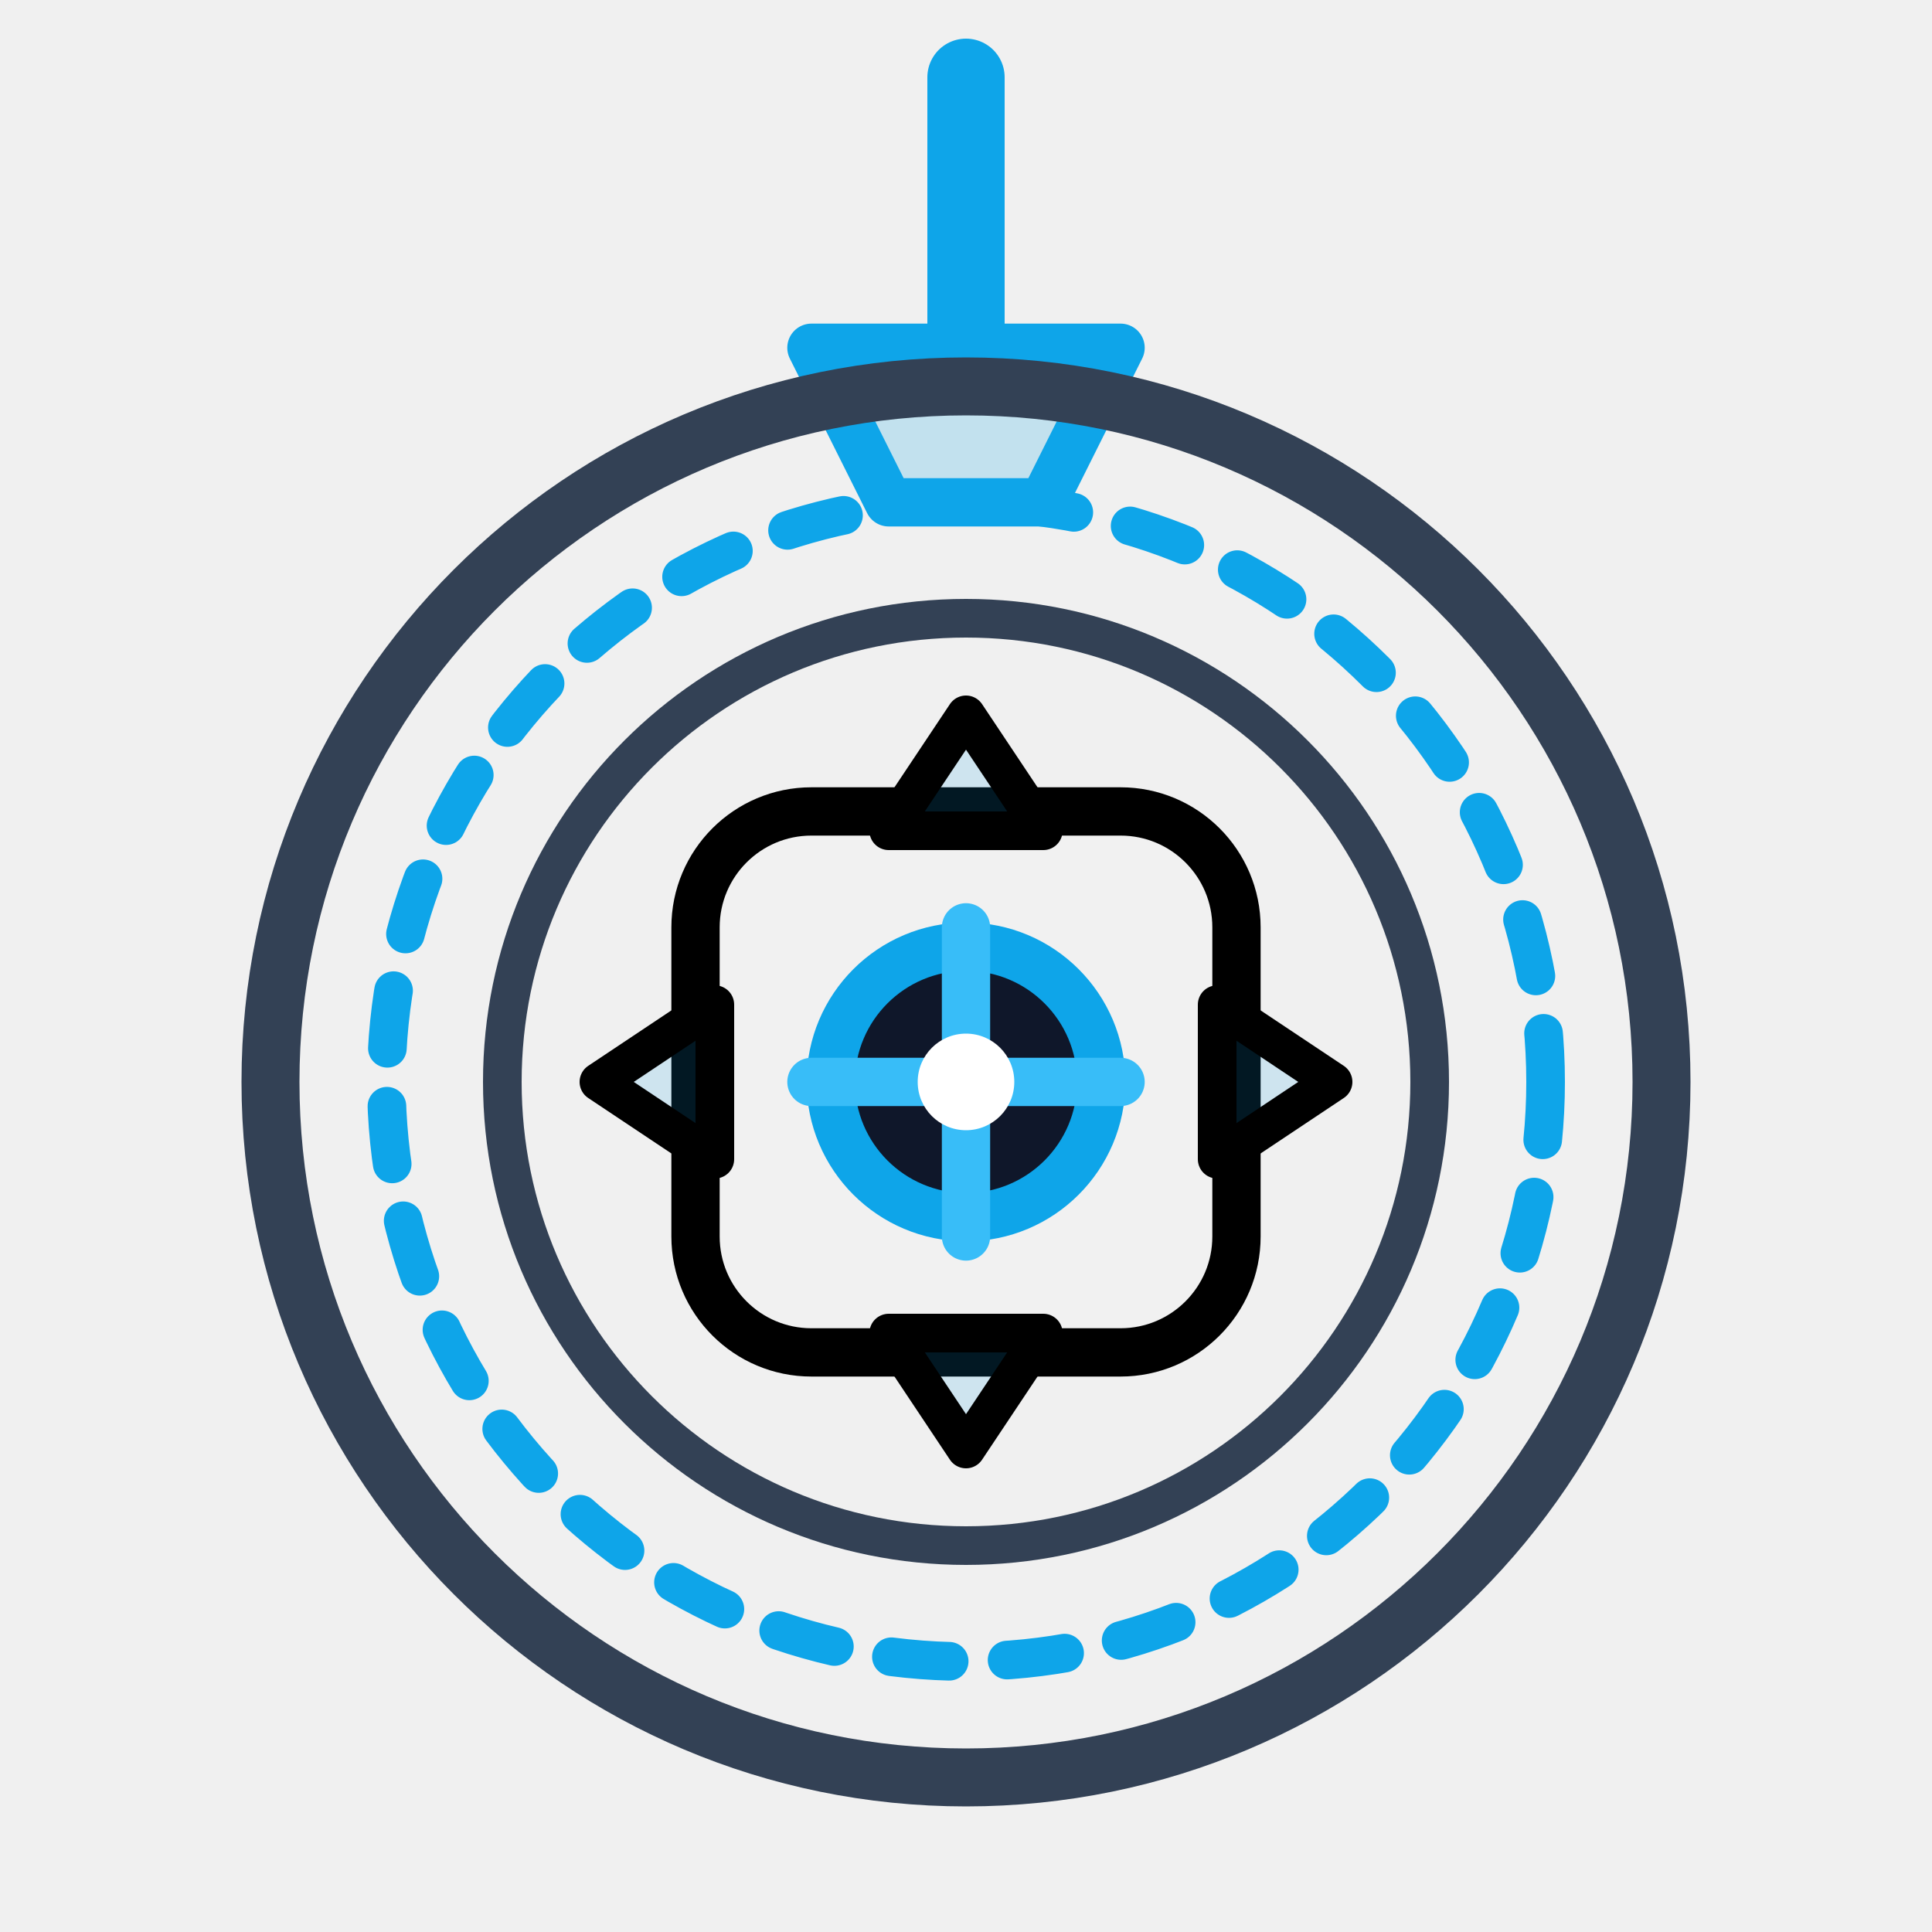
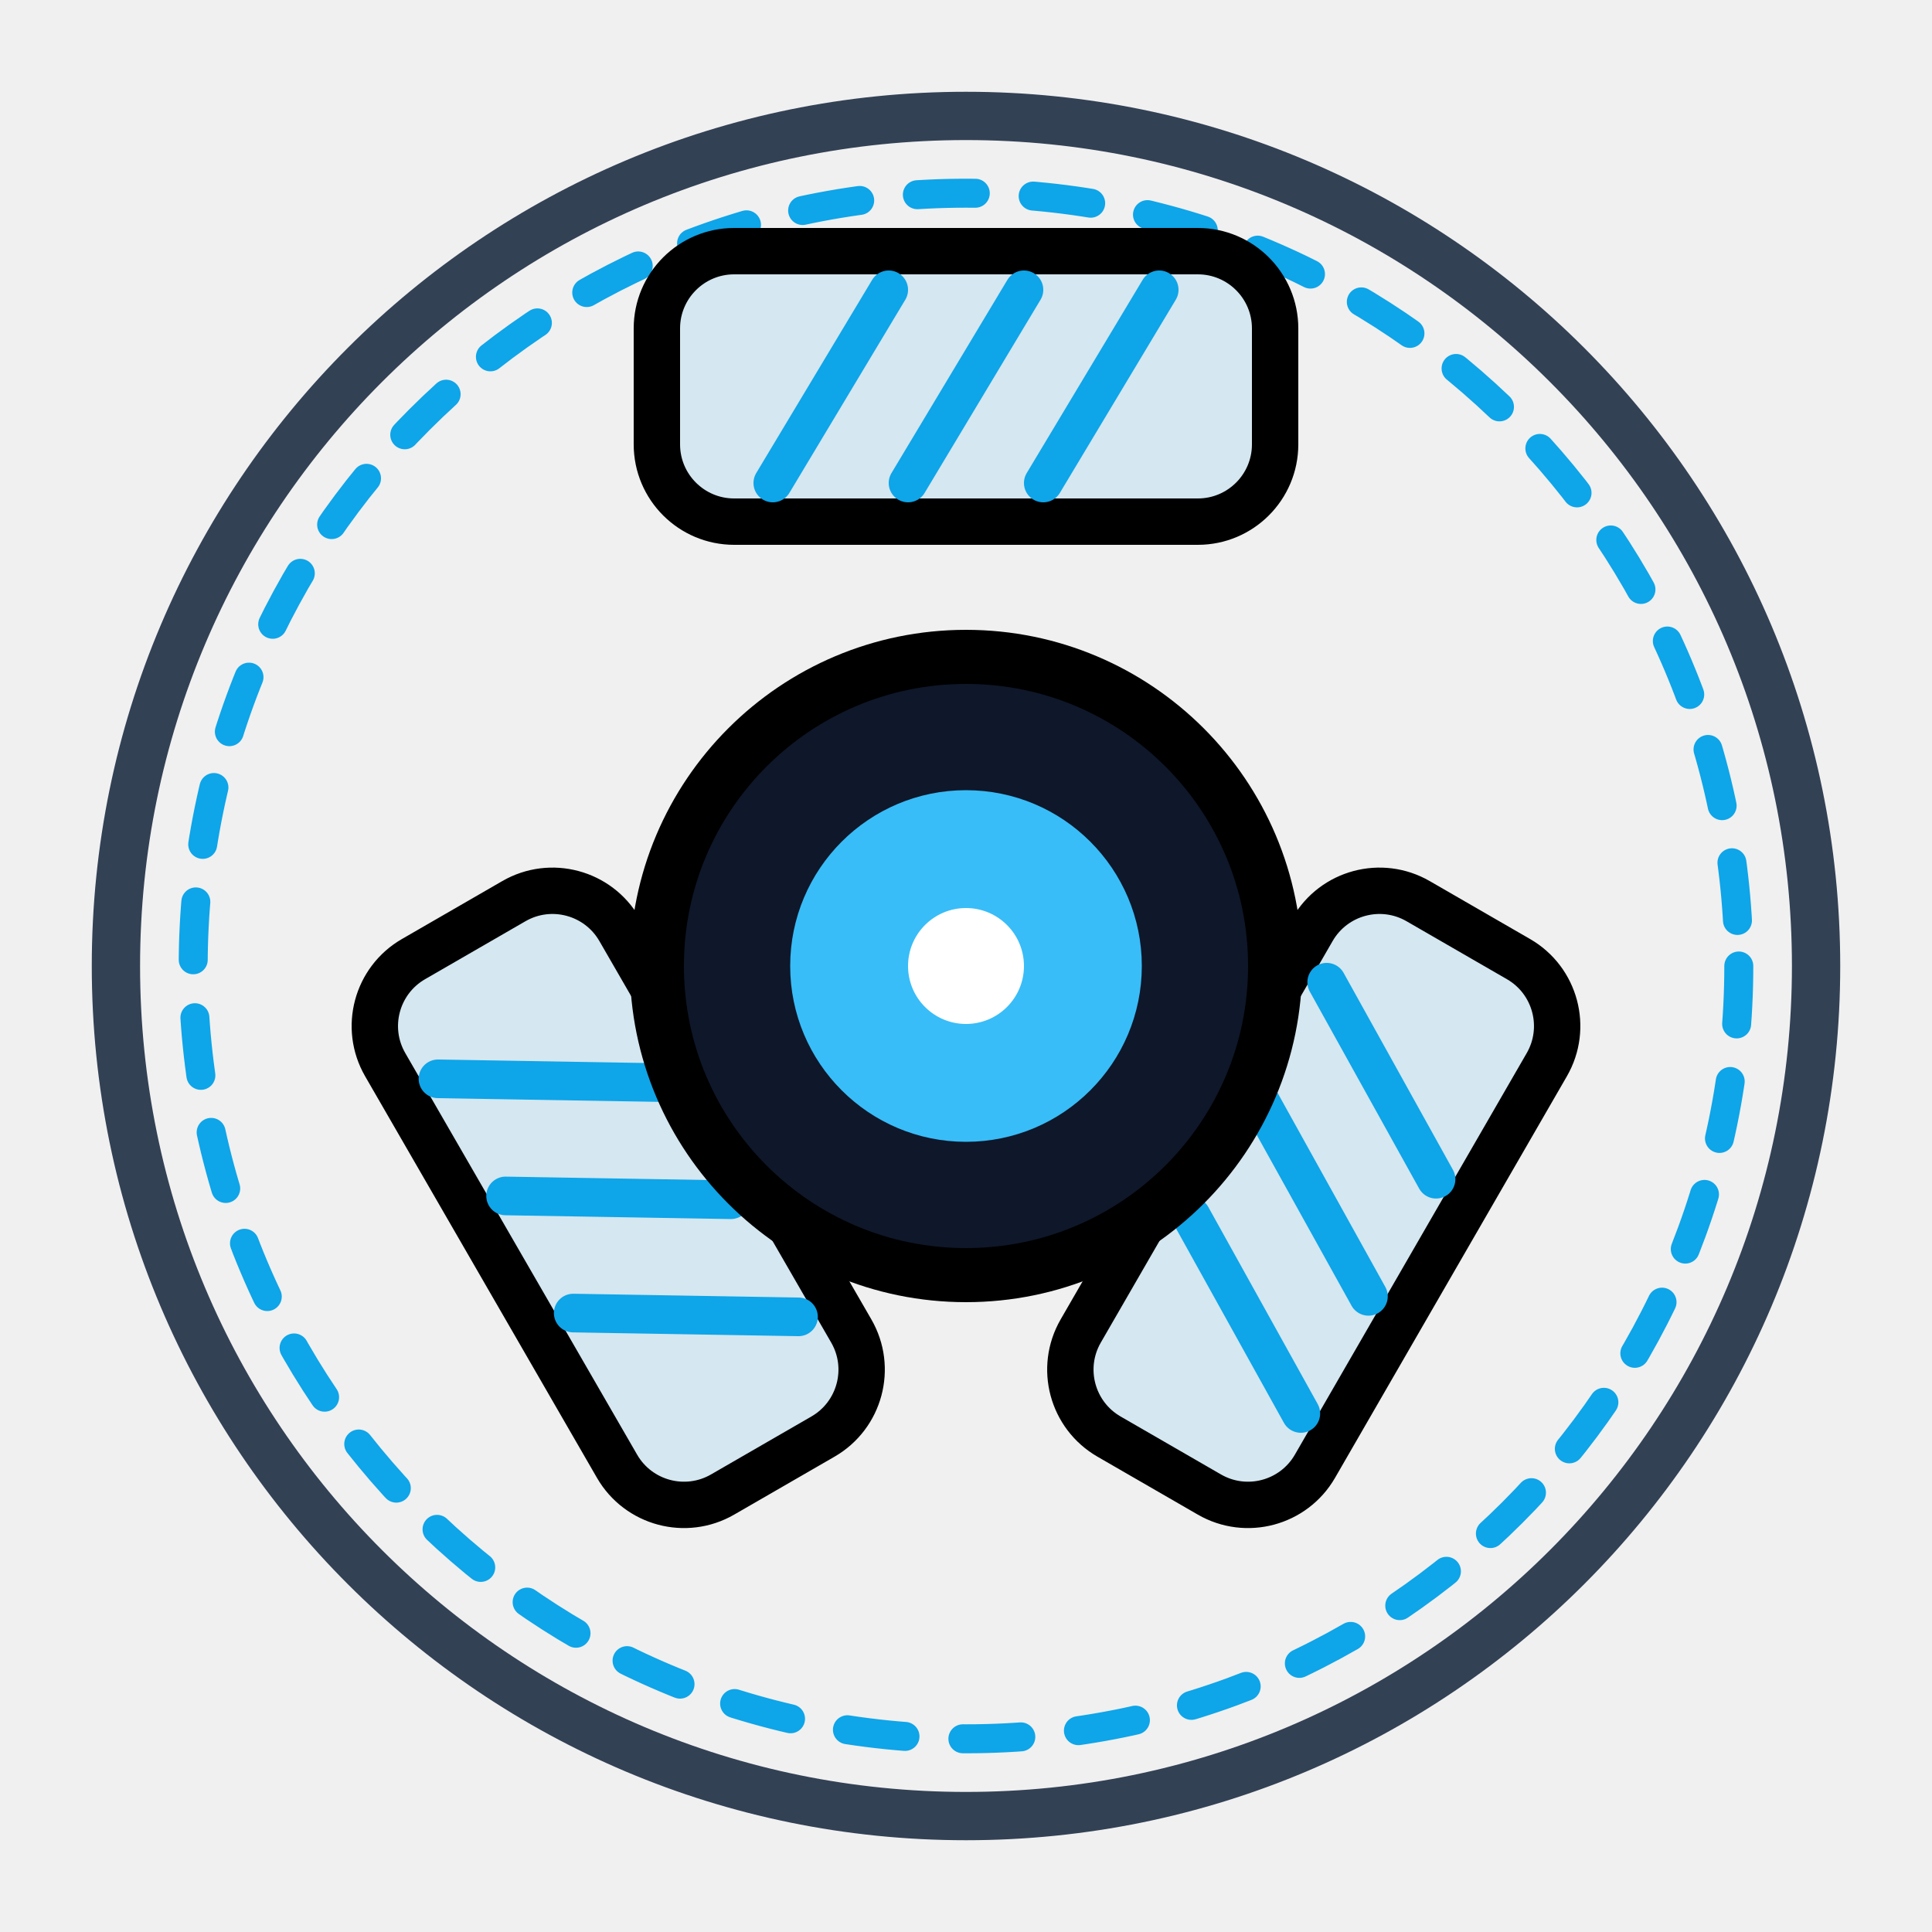
<svg xmlns="http://www.w3.org/2000/svg" viewBox="0 0 100 100" fill="none" stroke-linecap="round" stroke-linejoin="round">
-   <line x1="50" y1="4" x2="50" y2="18" stroke-width="4" stroke="#0ea5e9" />
-   <path d="M 42 18 L 58 18 L 54 26 L 46 26 Z" stroke-width="2.5" stroke="#0ea5e9" fill="rgba(14,165,233,0.2)" />
-   <circle cx="50" cy="56" r="36" stroke="#334155" stroke-width="3" />
-   <circle cx="50" cy="56" r="30" stroke="#0ea5e9" stroke-width="2" stroke-dasharray="3 3" />
-   <circle cx="50" cy="56" r="24" stroke="#334155" stroke-width="2" />
-   <rect x="36" y="42" width="28" height="28" rx="6" stroke="currentColor" stroke-width="2.5" fill="rgba(255,255,255,0.04)" />
-   <polygon points="50,37 46,43 54,43" stroke="currentColor" stroke-width="2" fill="rgba(14,165,233,0.15)" />
-   <polygon points="50,75 46,69 54,69" stroke="currentColor" stroke-width="2" fill="rgba(14,165,233,0.15)" />
-   <polygon points="31,56 37,52 37,60" stroke="currentColor" stroke-width="2" fill="rgba(14,165,233,0.15)" />
-   <polygon points="69,56 63,52 63,60" stroke="currentColor" stroke-width="2" fill="rgba(14,165,233,0.15)" />
-   <circle cx="50" cy="56" r="7" stroke="#0ea5e9" stroke-width="2.5" fill="#0f172a" />
-   <line x1="50" y1="48" x2="50" y2="64" stroke="#38bdf8" stroke-width="2.5" />
-   <line x1="42" y1="56" x2="58" y2="56" stroke="#38bdf8" stroke-width="2.5" />
-   <circle cx="50" cy="56" r="2.5" fill="#ffffff" stroke="none" />
+   <circle cx="50" cy="50" r="44" stroke="#334155" stroke-width="2.5" />
+   <circle cx="50" cy="50" r="40" stroke="#0ea5e9" stroke-width="1.5" stroke-dasharray="3 3" />
+   <g transform="translate(50, 20)">
+     <rect x="-16" y="-7" width="32" height="14" rx="4" stroke="currentColor" stroke-width="2.4" fill="rgba(14,165,233,0.12)" />
+     <line x1="-10" y1="5" x2="-4" y2="-5" stroke="#0ea5e9" stroke-width="2" />
+     <line x1="-3" y1="5" x2="3" y2="-5" stroke="#0ea5e9" stroke-width="2" />
+     <line x1="4" y1="5" x2="10" y2="-5" stroke="#0ea5e9" stroke-width="2" />
+   </g>
+   <g transform="translate(68, 62) rotate(120)">
+     <rect x="-16" y="-7" width="32" height="14" rx="4" stroke="currentColor" stroke-width="2.4" fill="rgba(14,165,233,0.12)" />
+     <line x1="-10" y1="5" x2="-4" y2="-5" stroke="#0ea5e9" stroke-width="2" />
+     <line x1="-3" y1="5" x2="3" y2="-5" stroke="#0ea5e9" stroke-width="2" />
+     <line x1="4" y1="5" x2="10" y2="-5" stroke="#0ea5e9" stroke-width="2" />
+   </g>
+   <g transform="translate(32, 62) rotate(240)">
+     <rect x="-16" y="-7" width="32" height="14" rx="4" stroke="currentColor" stroke-width="2.4" fill="rgba(14,165,233,0.12)" />
+     <line x1="-10" y1="5" x2="-4" y2="-5" stroke="#0ea5e9" stroke-width="2" />
+     <line x1="-3" y1="5" x2="3" y2="-5" stroke="#0ea5e9" stroke-width="2" />
+     <line x1="4" y1="5" x2="10" y2="-5" stroke="#0ea5e9" stroke-width="2" />
+   </g>
+   <circle cx="50" cy="50" r="16" stroke="currentColor" stroke-width="2.8" fill="#0f172a" />
+   <circle cx="50" cy="50" r="8" stroke="#38bdf8" stroke-width="2.2" fill="#38bdf8" />
+   <circle cx="50" cy="50" r="3" fill="#ffffff" stroke="none" />
</svg>
